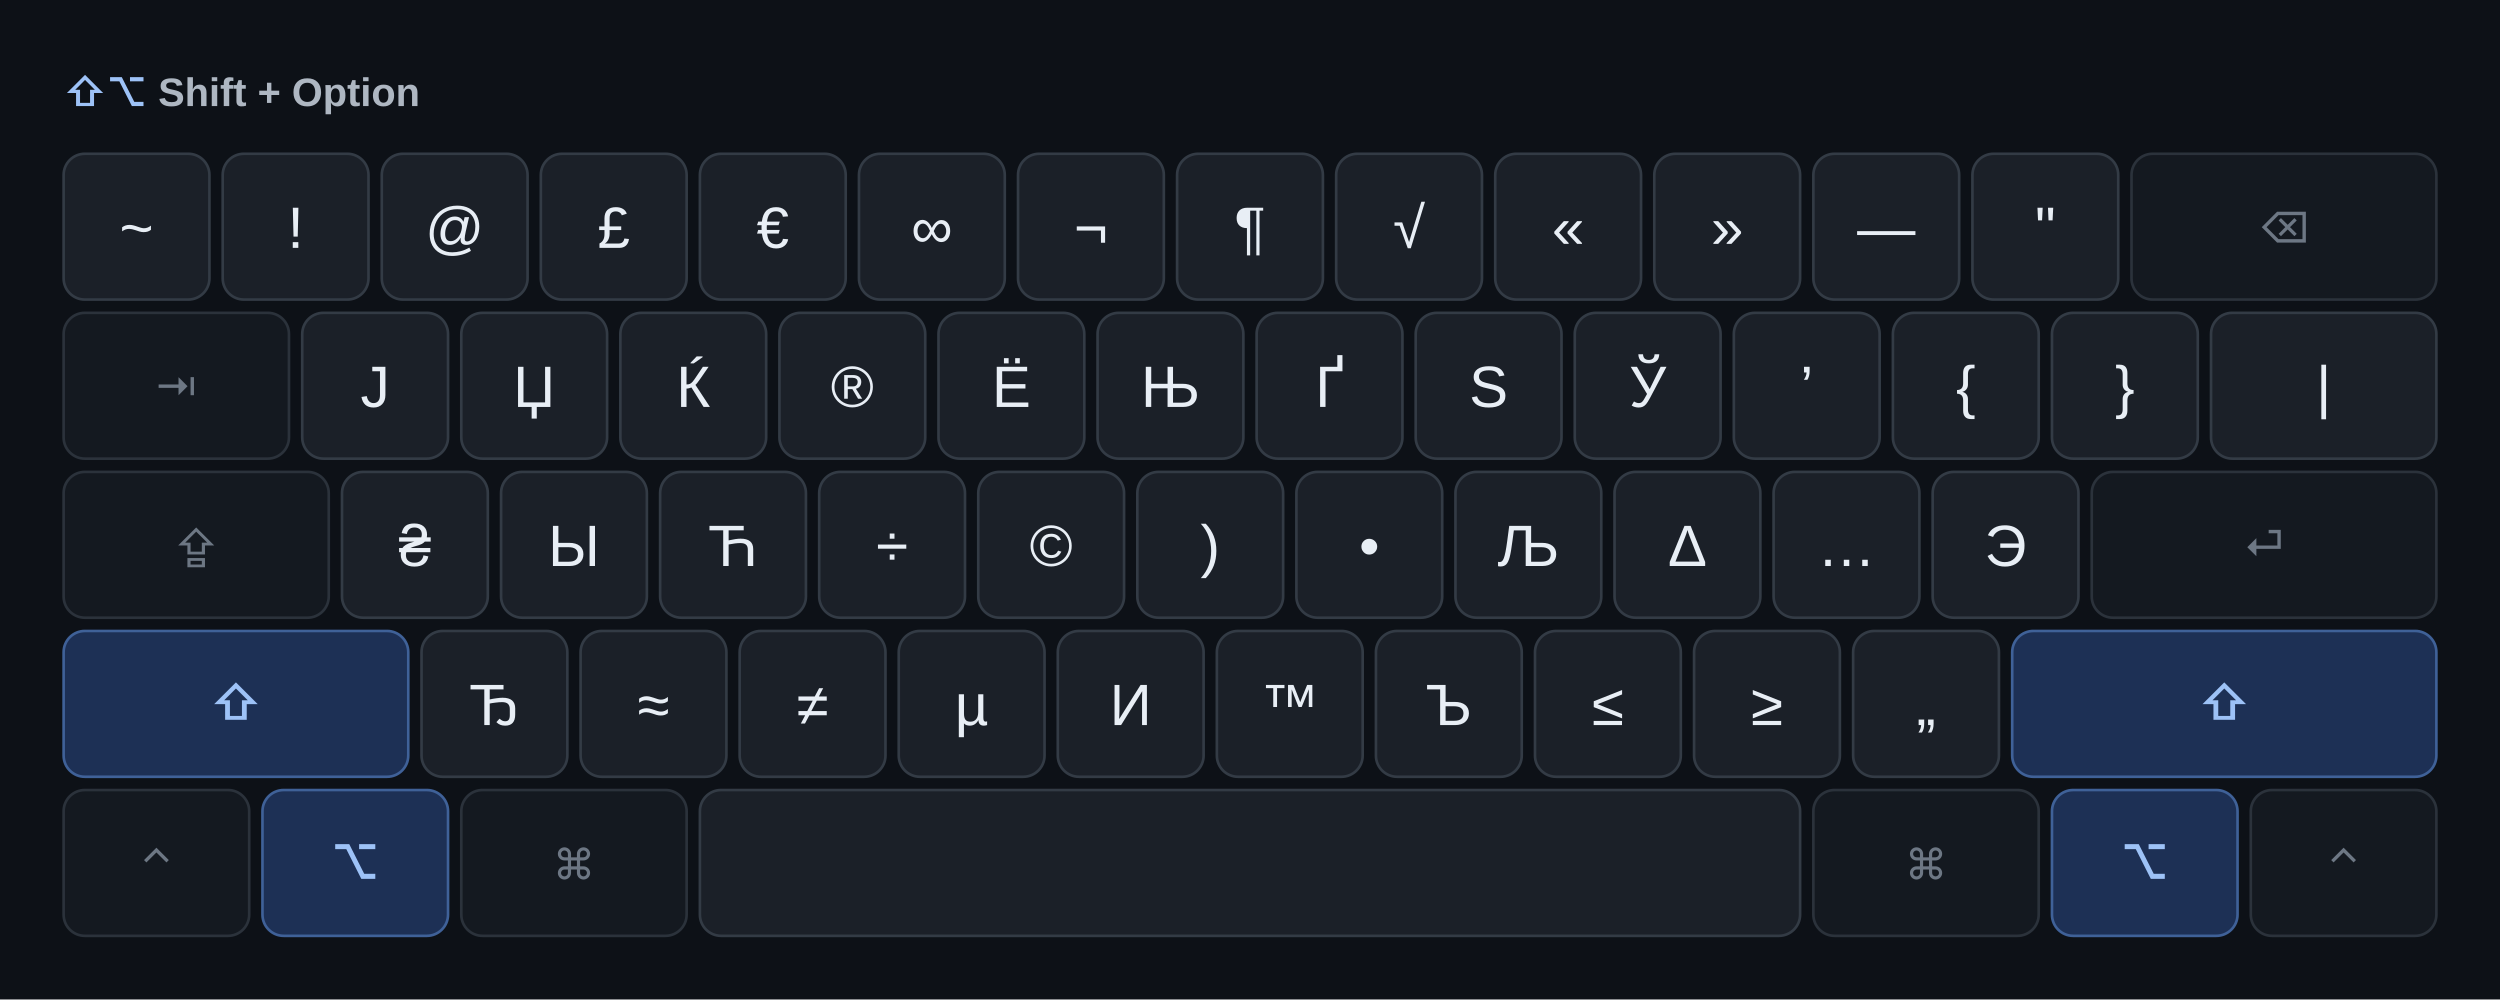
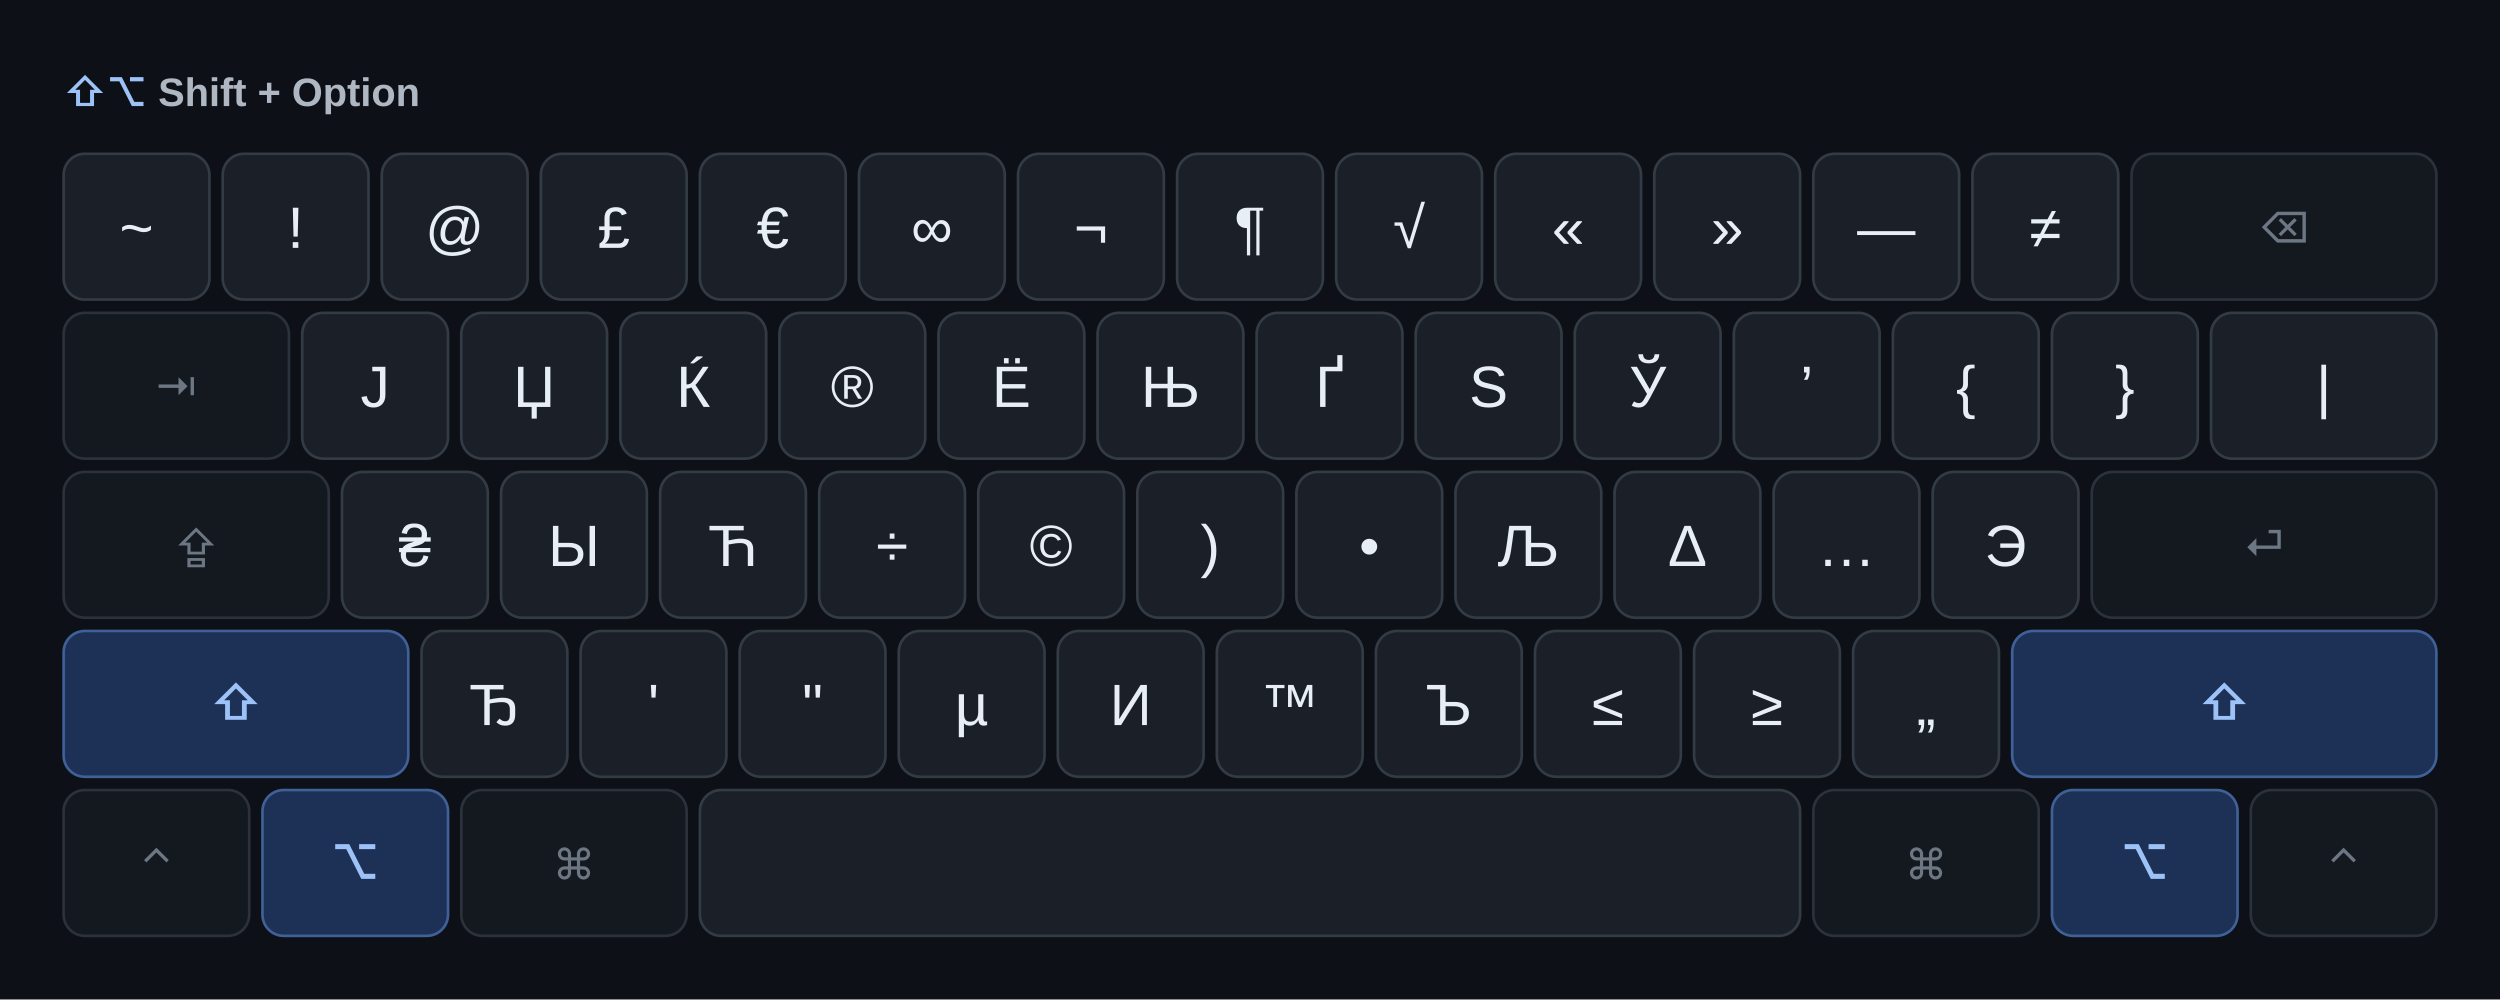
<svg xmlns="http://www.w3.org/2000/svg" width="943" height="377" viewBox="0 0 943 377" font-family="ui-sans-serif, -apple-system, BlinkMacSystemFont, 'SF Pro Text', 'Helvetica Neue', 'Segoe UI', Arial, sans-serif" role="img" aria-label="Ukrainian - Mac PC keyboard diagram, shift+option layer.">
  <rect width="943" height="377" fill="#0d1117" />
  <text x="24" y="40" font-size="15" fill="#aeb7c2" text-anchor="start" font-weight="600">
    <tspan fill="#9dc2f7">⇧⌥</tspan>  Shift + Option</text>
  <rect x="24" y="58" width="55" height="55" rx="8" fill="#1b2028" stroke="#333b45" stroke-width="1" />
  <text x="51.5" y="93.5" font-size="22" fill="#e8eef5" text-anchor="middle">~</text>
  <rect x="84" y="58" width="55" height="55" rx="8" fill="#1b2028" stroke="#333b45" stroke-width="1" />
  <text x="111.5" y="93.5" font-size="22" fill="#e8eef5" text-anchor="middle">!</text>
  <rect x="144" y="58" width="55" height="55" rx="8" fill="#1b2028" stroke="#333b45" stroke-width="1" />
  <text x="171.5" y="93.5" font-size="22" fill="#e8eef5" text-anchor="middle">@</text>
  <rect x="204" y="58" width="55" height="55" rx="8" fill="#1b2028" stroke="#333b45" stroke-width="1" />
  <text x="231.5" y="93.5" font-size="22" fill="#e8eef5" text-anchor="middle">£</text>
  <rect x="264" y="58" width="55" height="55" rx="8" fill="#1b2028" stroke="#333b45" stroke-width="1" />
  <text x="291.5" y="93.5" font-size="22" fill="#e8eef5" text-anchor="middle">€</text>
  <rect x="324" y="58" width="55" height="55" rx="8" fill="#1b2028" stroke="#333b45" stroke-width="1" />
  <text x="351.5" y="93.5" font-size="22" fill="#e8eef5" text-anchor="middle">∞</text>
  <rect x="384" y="58" width="55" height="55" rx="8" fill="#1b2028" stroke="#333b45" stroke-width="1" />
  <text x="411.5" y="93.5" font-size="22" fill="#e8eef5" text-anchor="middle">¬</text>
  <rect x="444" y="58" width="55" height="55" rx="8" fill="#1b2028" stroke="#333b45" stroke-width="1" />
  <text x="471.5" y="93.5" font-size="22" fill="#e8eef5" text-anchor="middle">¶</text>
  <rect x="504" y="58" width="55" height="55" rx="8" fill="#1b2028" stroke="#333b45" stroke-width="1" />
  <text x="531.5" y="93.5" font-size="22" fill="#e8eef5" text-anchor="middle">√</text>
  <rect x="564" y="58" width="55" height="55" rx="8" fill="#1b2028" stroke="#333b45" stroke-width="1" />
  <text x="591.5" y="93.5" font-size="22" fill="#e8eef5" text-anchor="middle">«</text>
  <rect x="624" y="58" width="55" height="55" rx="8" fill="#1b2028" stroke="#333b45" stroke-width="1" />
  <text x="651.5" y="93.5" font-size="22" fill="#e8eef5" text-anchor="middle">»</text>
  <rect x="684" y="58" width="55" height="55" rx="8" fill="#1b2028" stroke="#333b45" stroke-width="1" />
  <text x="711.5" y="93.5" font-size="22" fill="#e8eef5" text-anchor="middle">—</text>
  <rect x="744" y="58" width="55" height="55" rx="8" fill="#1b2028" stroke="#333b45" stroke-width="1" />
-   <text x="771.5" y="93.5" font-size="22" fill="#e8eef5" text-anchor="middle">"</text>
+   <text x="771.5" y="93.5" font-size="22" fill="#e8eef5" text-anchor="middle">≠</text>
  <rect x="804" y="58" width="115" height="55" rx="8" fill="#141920" stroke="#2b323b" stroke-width="1" />
  <text x="861.5" y="91.5" font-size="16" fill="#6d7784" text-anchor="middle">⌫</text>
  <rect x="24" y="118" width="85" height="55" rx="8" fill="#141920" stroke="#2b323b" stroke-width="1" />
  <text x="66.5" y="151.5" font-size="16" fill="#6d7784" text-anchor="middle">⇥</text>
  <rect x="114" y="118" width="55" height="55" rx="8" fill="#1b2028" stroke="#333b45" stroke-width="1" />
  <text x="141.5" y="153.5" font-size="22" fill="#e8eef5" text-anchor="middle">Ј</text>
  <rect x="174" y="118" width="55" height="55" rx="8" fill="#1b2028" stroke="#333b45" stroke-width="1" />
  <text x="201.5" y="153.5" font-size="22" fill="#e8eef5" text-anchor="middle">Џ</text>
  <rect x="234" y="118" width="55" height="55" rx="8" fill="#1b2028" stroke="#333b45" stroke-width="1" />
  <text x="261.5" y="153.5" font-size="22" fill="#e8eef5" text-anchor="middle">Ќ</text>
  <rect x="294" y="118" width="55" height="55" rx="8" fill="#1b2028" stroke="#333b45" stroke-width="1" />
  <text x="321.5" y="153.5" font-size="22" fill="#e8eef5" text-anchor="middle">®</text>
  <rect x="354" y="118" width="55" height="55" rx="8" fill="#1b2028" stroke="#333b45" stroke-width="1" />
  <text x="381.5" y="153.5" font-size="22" fill="#e8eef5" text-anchor="middle">Ё</text>
  <rect x="414" y="118" width="55" height="55" rx="8" fill="#1b2028" stroke="#333b45" stroke-width="1" />
  <text x="441.5" y="153.5" font-size="22" fill="#e8eef5" text-anchor="middle">Њ</text>
  <rect x="474" y="118" width="55" height="55" rx="8" fill="#1b2028" stroke="#333b45" stroke-width="1" />
  <text x="501.5" y="153.5" font-size="22" fill="#e8eef5" text-anchor="middle">Ґ</text>
  <rect x="534" y="118" width="55" height="55" rx="8" fill="#1b2028" stroke="#333b45" stroke-width="1" />
  <text x="561.5" y="153.5" font-size="22" fill="#e8eef5" text-anchor="middle">Ѕ</text>
  <rect x="594" y="118" width="55" height="55" rx="8" fill="#1b2028" stroke="#333b45" stroke-width="1" />
  <text x="621.5" y="153.5" font-size="22" fill="#e8eef5" text-anchor="middle">Ў</text>
  <rect x="654" y="118" width="55" height="55" rx="8" fill="#1b2028" stroke="#333b45" stroke-width="1" />
  <text x="681.5" y="153.5" font-size="22" fill="#e8eef5" text-anchor="middle">’</text>
  <rect x="714" y="118" width="55" height="55" rx="8" fill="#1b2028" stroke="#333b45" stroke-width="1" />
  <text x="741.5" y="153.5" font-size="22" fill="#e8eef5" text-anchor="middle">{</text>
  <rect x="774" y="118" width="55" height="55" rx="8" fill="#1b2028" stroke="#333b45" stroke-width="1" />
  <text x="801.5" y="153.5" font-size="22" fill="#e8eef5" text-anchor="middle">}</text>
  <rect x="834" y="118" width="85" height="55" rx="8" fill="#1b2028" stroke="#333b45" stroke-width="1" />
  <text x="876.5" y="153.5" font-size="22" fill="#e8eef5" text-anchor="middle">|</text>
  <rect x="24" y="178" width="100" height="55" rx="8" fill="#141920" stroke="#2b323b" stroke-width="1" />
  <text x="74" y="211.5" font-size="16" fill="#6d7784" text-anchor="middle">⇪</text>
  <rect x="129" y="178" width="55" height="55" rx="8" fill="#1b2028" stroke="#333b45" stroke-width="1" />
  <text x="156.5" y="213.5" font-size="22" fill="#e8eef5" text-anchor="middle">₴</text>
  <rect x="189" y="178" width="55" height="55" rx="8" fill="#1b2028" stroke="#333b45" stroke-width="1" />
  <text x="216.5" y="213.5" font-size="22" fill="#e8eef5" text-anchor="middle">Ы</text>
  <rect x="249" y="178" width="55" height="55" rx="8" fill="#1b2028" stroke="#333b45" stroke-width="1" />
  <text x="276.5" y="213.5" font-size="22" fill="#e8eef5" text-anchor="middle">Ћ</text>
  <rect x="309" y="178" width="55" height="55" rx="8" fill="#1b2028" stroke="#333b45" stroke-width="1" />
  <text x="336.5" y="213.5" font-size="22" fill="#e8eef5" text-anchor="middle">÷</text>
  <rect x="369" y="178" width="55" height="55" rx="8" fill="#1b2028" stroke="#333b45" stroke-width="1" />
  <text x="396.5" y="213.5" font-size="22" fill="#e8eef5" text-anchor="middle">©</text>
  <rect x="429" y="178" width="55" height="55" rx="8" fill="#1b2028" stroke="#333b45" stroke-width="1" />
  <text x="456.5" y="213.5" font-size="22" fill="#e8eef5" text-anchor="middle">)</text>
  <rect x="489" y="178" width="55" height="55" rx="8" fill="#1b2028" stroke="#333b45" stroke-width="1" />
  <text x="516.5" y="213.5" font-size="22" fill="#e8eef5" text-anchor="middle">•</text>
  <rect x="549" y="178" width="55" height="55" rx="8" fill="#1b2028" stroke="#333b45" stroke-width="1" />
  <text x="576.5" y="213.5" font-size="22" fill="#e8eef5" text-anchor="middle">Љ</text>
  <rect x="609" y="178" width="55" height="55" rx="8" fill="#1b2028" stroke="#333b45" stroke-width="1" />
  <text x="636.5" y="213.5" font-size="22" fill="#e8eef5" text-anchor="middle">∆</text>
  <rect x="669" y="178" width="55" height="55" rx="8" fill="#1b2028" stroke="#333b45" stroke-width="1" />
  <text x="696.5" y="213.5" font-size="22" fill="#e8eef5" text-anchor="middle">…</text>
  <rect x="729" y="178" width="55" height="55" rx="8" fill="#1b2028" stroke="#333b45" stroke-width="1" />
  <text x="756.5" y="213.5" font-size="22" fill="#e8eef5" text-anchor="middle">Э</text>
  <rect x="789" y="178" width="130" height="55" rx="8" fill="#141920" stroke="#2b323b" stroke-width="1" />
  <text x="854" y="211.5" font-size="16" fill="#6d7784" text-anchor="middle">⏎</text>
  <rect x="24" y="238" width="130" height="55" rx="8" fill="#1d3055" stroke="#3f6198" stroke-width="1" />
  <text x="89" y="271.5" font-size="18" fill="#9dc2f7" text-anchor="middle" font-weight="600">⇧</text>
  <rect x="159" y="238" width="55" height="55" rx="8" fill="#1b2028" stroke="#333b45" stroke-width="1" />
  <text x="186.5" y="273.5" font-size="22" fill="#e8eef5" text-anchor="middle">Ђ</text>
  <rect x="219" y="238" width="55" height="55" rx="8" fill="#1b2028" stroke="#333b45" stroke-width="1" />
-   <text x="246.5" y="273.5" font-size="22" fill="#e8eef5" text-anchor="middle">≈</text>
+   <text x="246.5" y="273.5" font-size="22" fill="#e8eef5" text-anchor="middle">'</text>
  <rect x="279" y="238" width="55" height="55" rx="8" fill="#1b2028" stroke="#333b45" stroke-width="1" />
-   <text x="306.5" y="273.5" font-size="22" fill="#e8eef5" text-anchor="middle">≠</text>
+   <text x="306.5" y="273.5" font-size="22" fill="#e8eef5" text-anchor="middle">"</text>
  <rect x="339" y="238" width="55" height="55" rx="8" fill="#1b2028" stroke="#333b45" stroke-width="1" />
  <text x="366.5" y="273.5" font-size="22" fill="#e8eef5" text-anchor="middle">µ</text>
  <rect x="399" y="238" width="55" height="55" rx="8" fill="#1b2028" stroke="#333b45" stroke-width="1" />
  <text x="426.5" y="273.5" font-size="22" fill="#e8eef5" text-anchor="middle">И</text>
  <rect x="459" y="238" width="55" height="55" rx="8" fill="#1b2028" stroke="#333b45" stroke-width="1" />
  <text x="486.5" y="273.5" font-size="22" fill="#e8eef5" text-anchor="middle">™</text>
  <rect x="519" y="238" width="55" height="55" rx="8" fill="#1b2028" stroke="#333b45" stroke-width="1" />
  <text x="546.5" y="273.5" font-size="22" fill="#e8eef5" text-anchor="middle">Ъ</text>
  <rect x="579" y="238" width="55" height="55" rx="8" fill="#1b2028" stroke="#333b45" stroke-width="1" />
  <text x="606.5" y="273.5" font-size="22" fill="#e8eef5" text-anchor="middle">≤</text>
  <rect x="639" y="238" width="55" height="55" rx="8" fill="#1b2028" stroke="#333b45" stroke-width="1" />
  <text x="666.5" y="273.5" font-size="22" fill="#e8eef5" text-anchor="middle">≥</text>
  <rect x="699" y="238" width="55" height="55" rx="8" fill="#1b2028" stroke="#333b45" stroke-width="1" />
  <text x="726.5" y="273.5" font-size="22" fill="#e8eef5" text-anchor="middle">„</text>
  <rect x="759" y="238" width="160" height="55" rx="8" fill="#1d3055" stroke="#3f6198" stroke-width="1" />
  <text x="839" y="271.5" font-size="18" fill="#9dc2f7" text-anchor="middle" font-weight="600">⇧</text>
  <rect x="24" y="298" width="70" height="55" rx="8" fill="#141920" stroke="#2b323b" stroke-width="1" />
  <text x="59" y="331.5" font-size="16" fill="#6d7784" text-anchor="middle">⌃</text>
  <rect x="99" y="298" width="70" height="55" rx="8" fill="#1d3055" stroke="#3f6198" stroke-width="1" />
  <text x="134" y="331.5" font-size="18" fill="#9dc2f7" text-anchor="middle" font-weight="600">⌥</text>
  <rect x="174" y="298" width="85" height="55" rx="8" fill="#141920" stroke="#2b323b" stroke-width="1" />
  <text x="216.5" y="331.5" font-size="16" fill="#6d7784" text-anchor="middle">⌘</text>
  <rect x="264" y="298" width="415" height="55" rx="8" fill="#1b2028" stroke="#333b45" stroke-width="1" />
  <rect x="684" y="298" width="85" height="55" rx="8" fill="#141920" stroke="#2b323b" stroke-width="1" />
  <text x="726.5" y="331.5" font-size="16" fill="#6d7784" text-anchor="middle">⌘</text>
  <rect x="774" y="298" width="70" height="55" rx="8" fill="#1d3055" stroke="#3f6198" stroke-width="1" />
  <text x="809" y="331.5" font-size="18" fill="#9dc2f7" text-anchor="middle" font-weight="600">⌥</text>
  <rect x="849" y="298" width="70" height="55" rx="8" fill="#141920" stroke="#2b323b" stroke-width="1" />
  <text x="884" y="331.5" font-size="16" fill="#6d7784" text-anchor="middle">⌃</text>
</svg>
